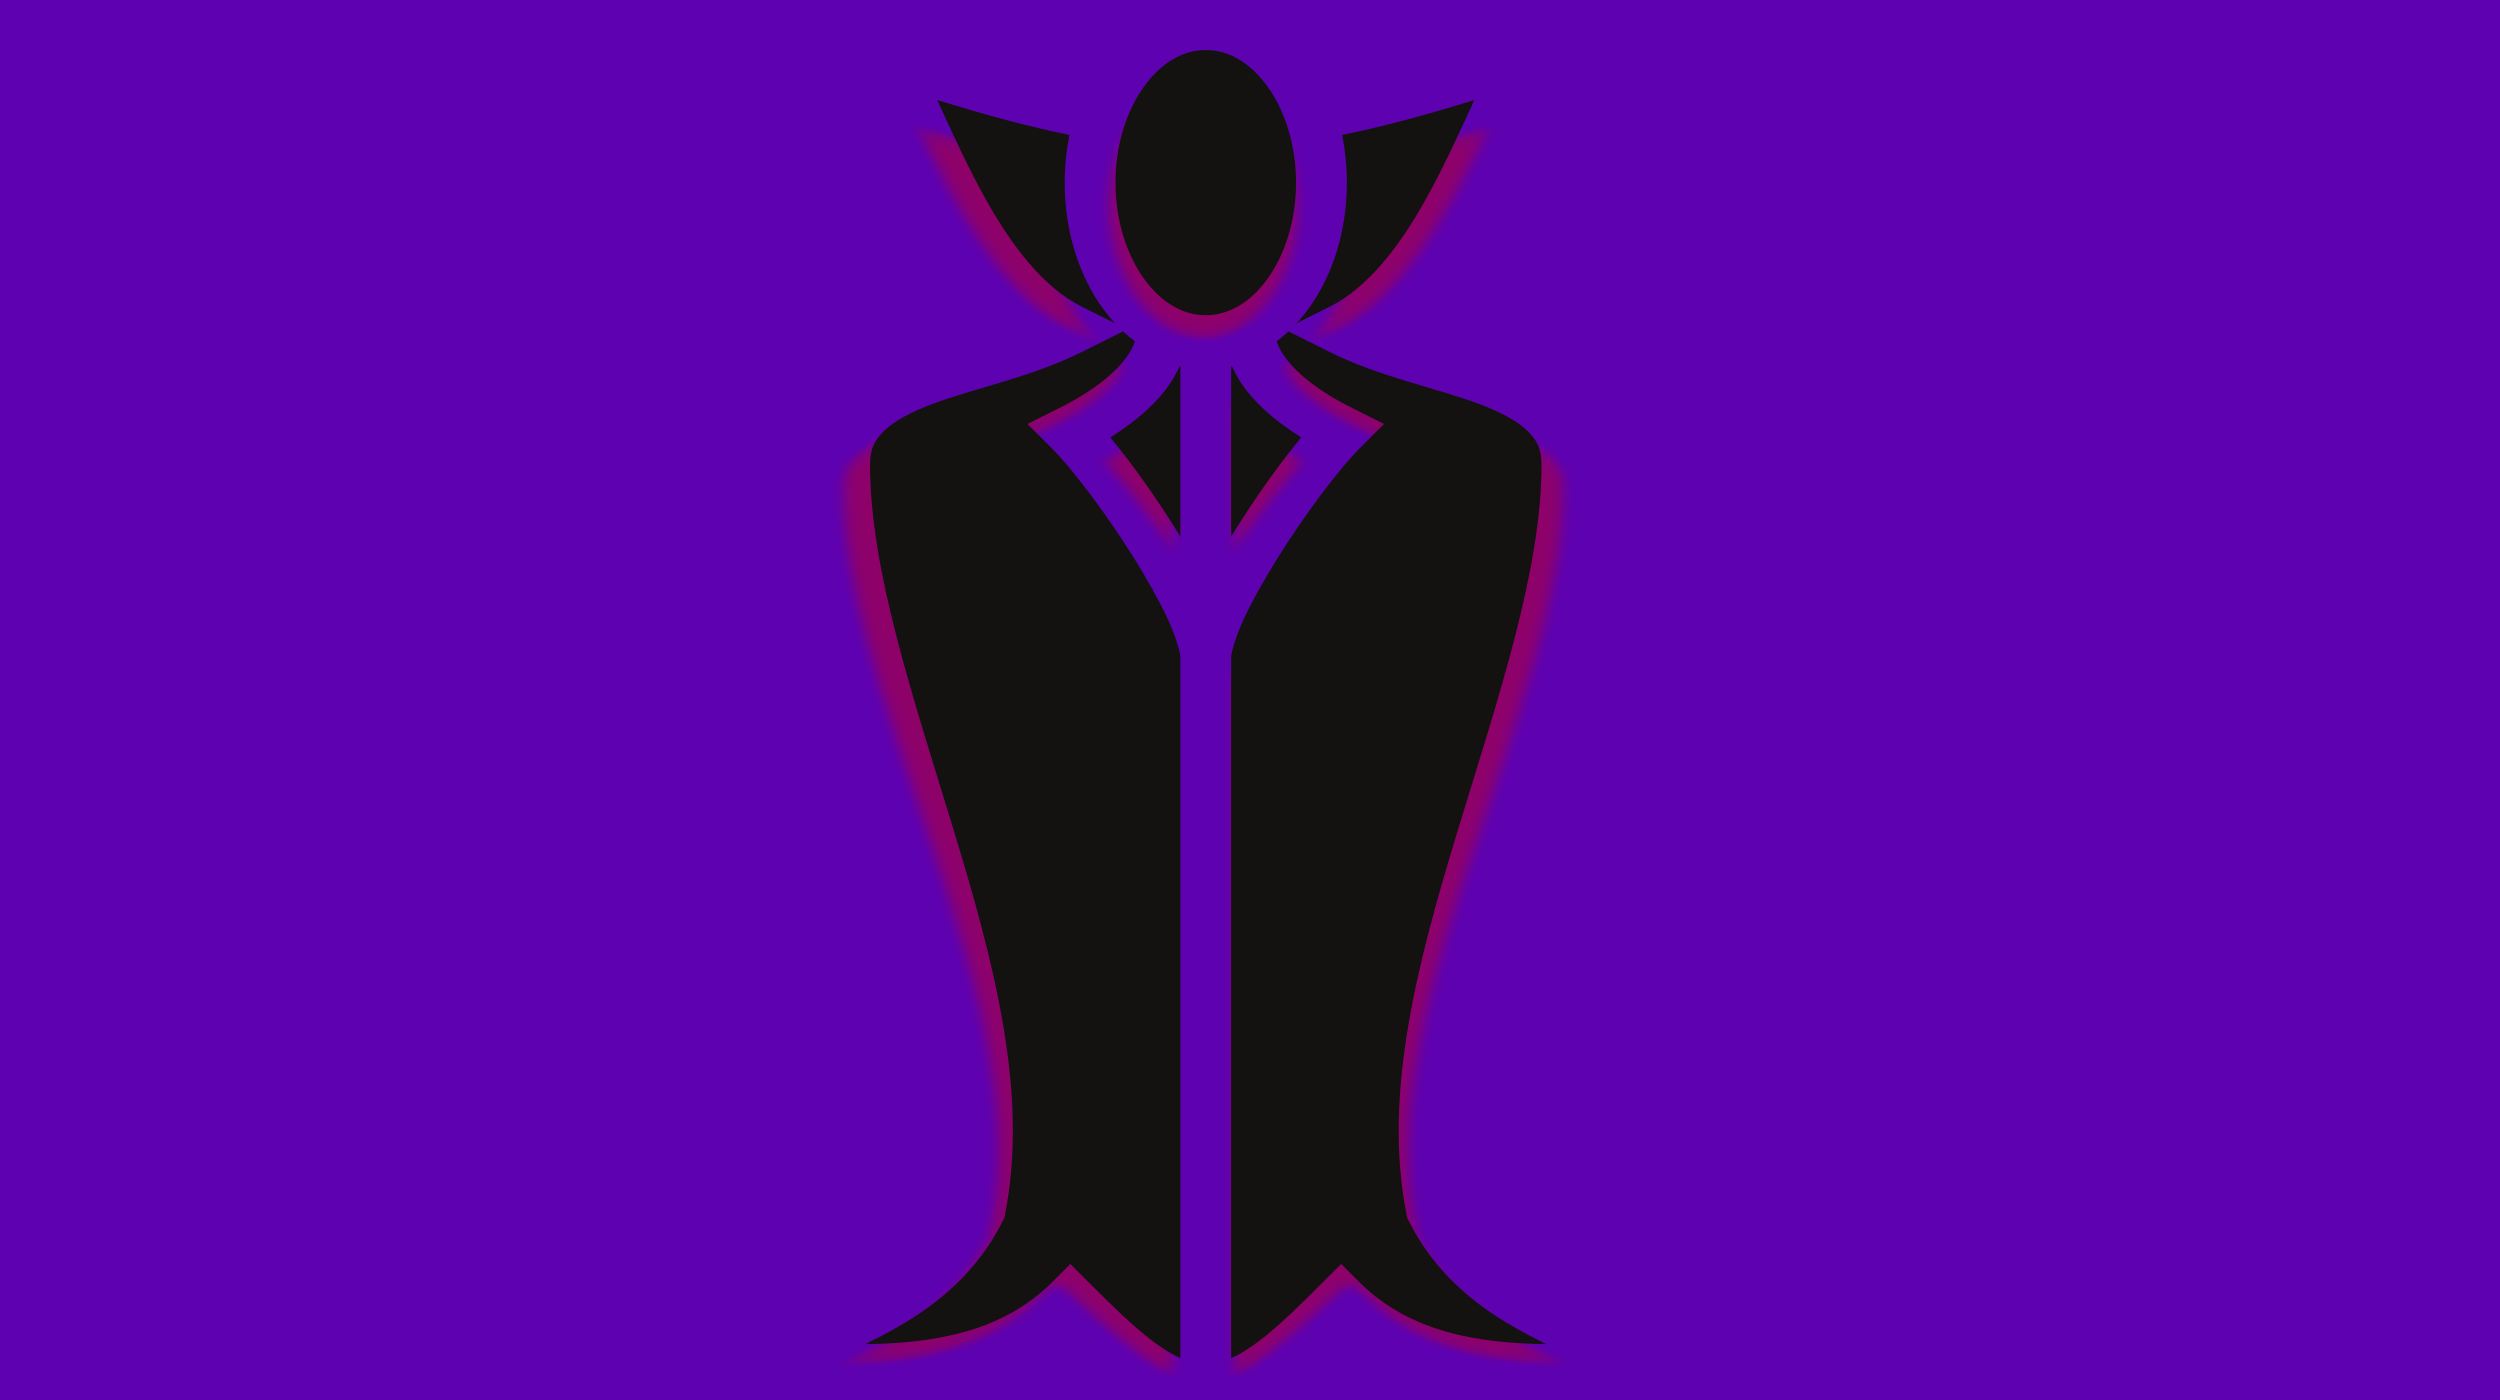
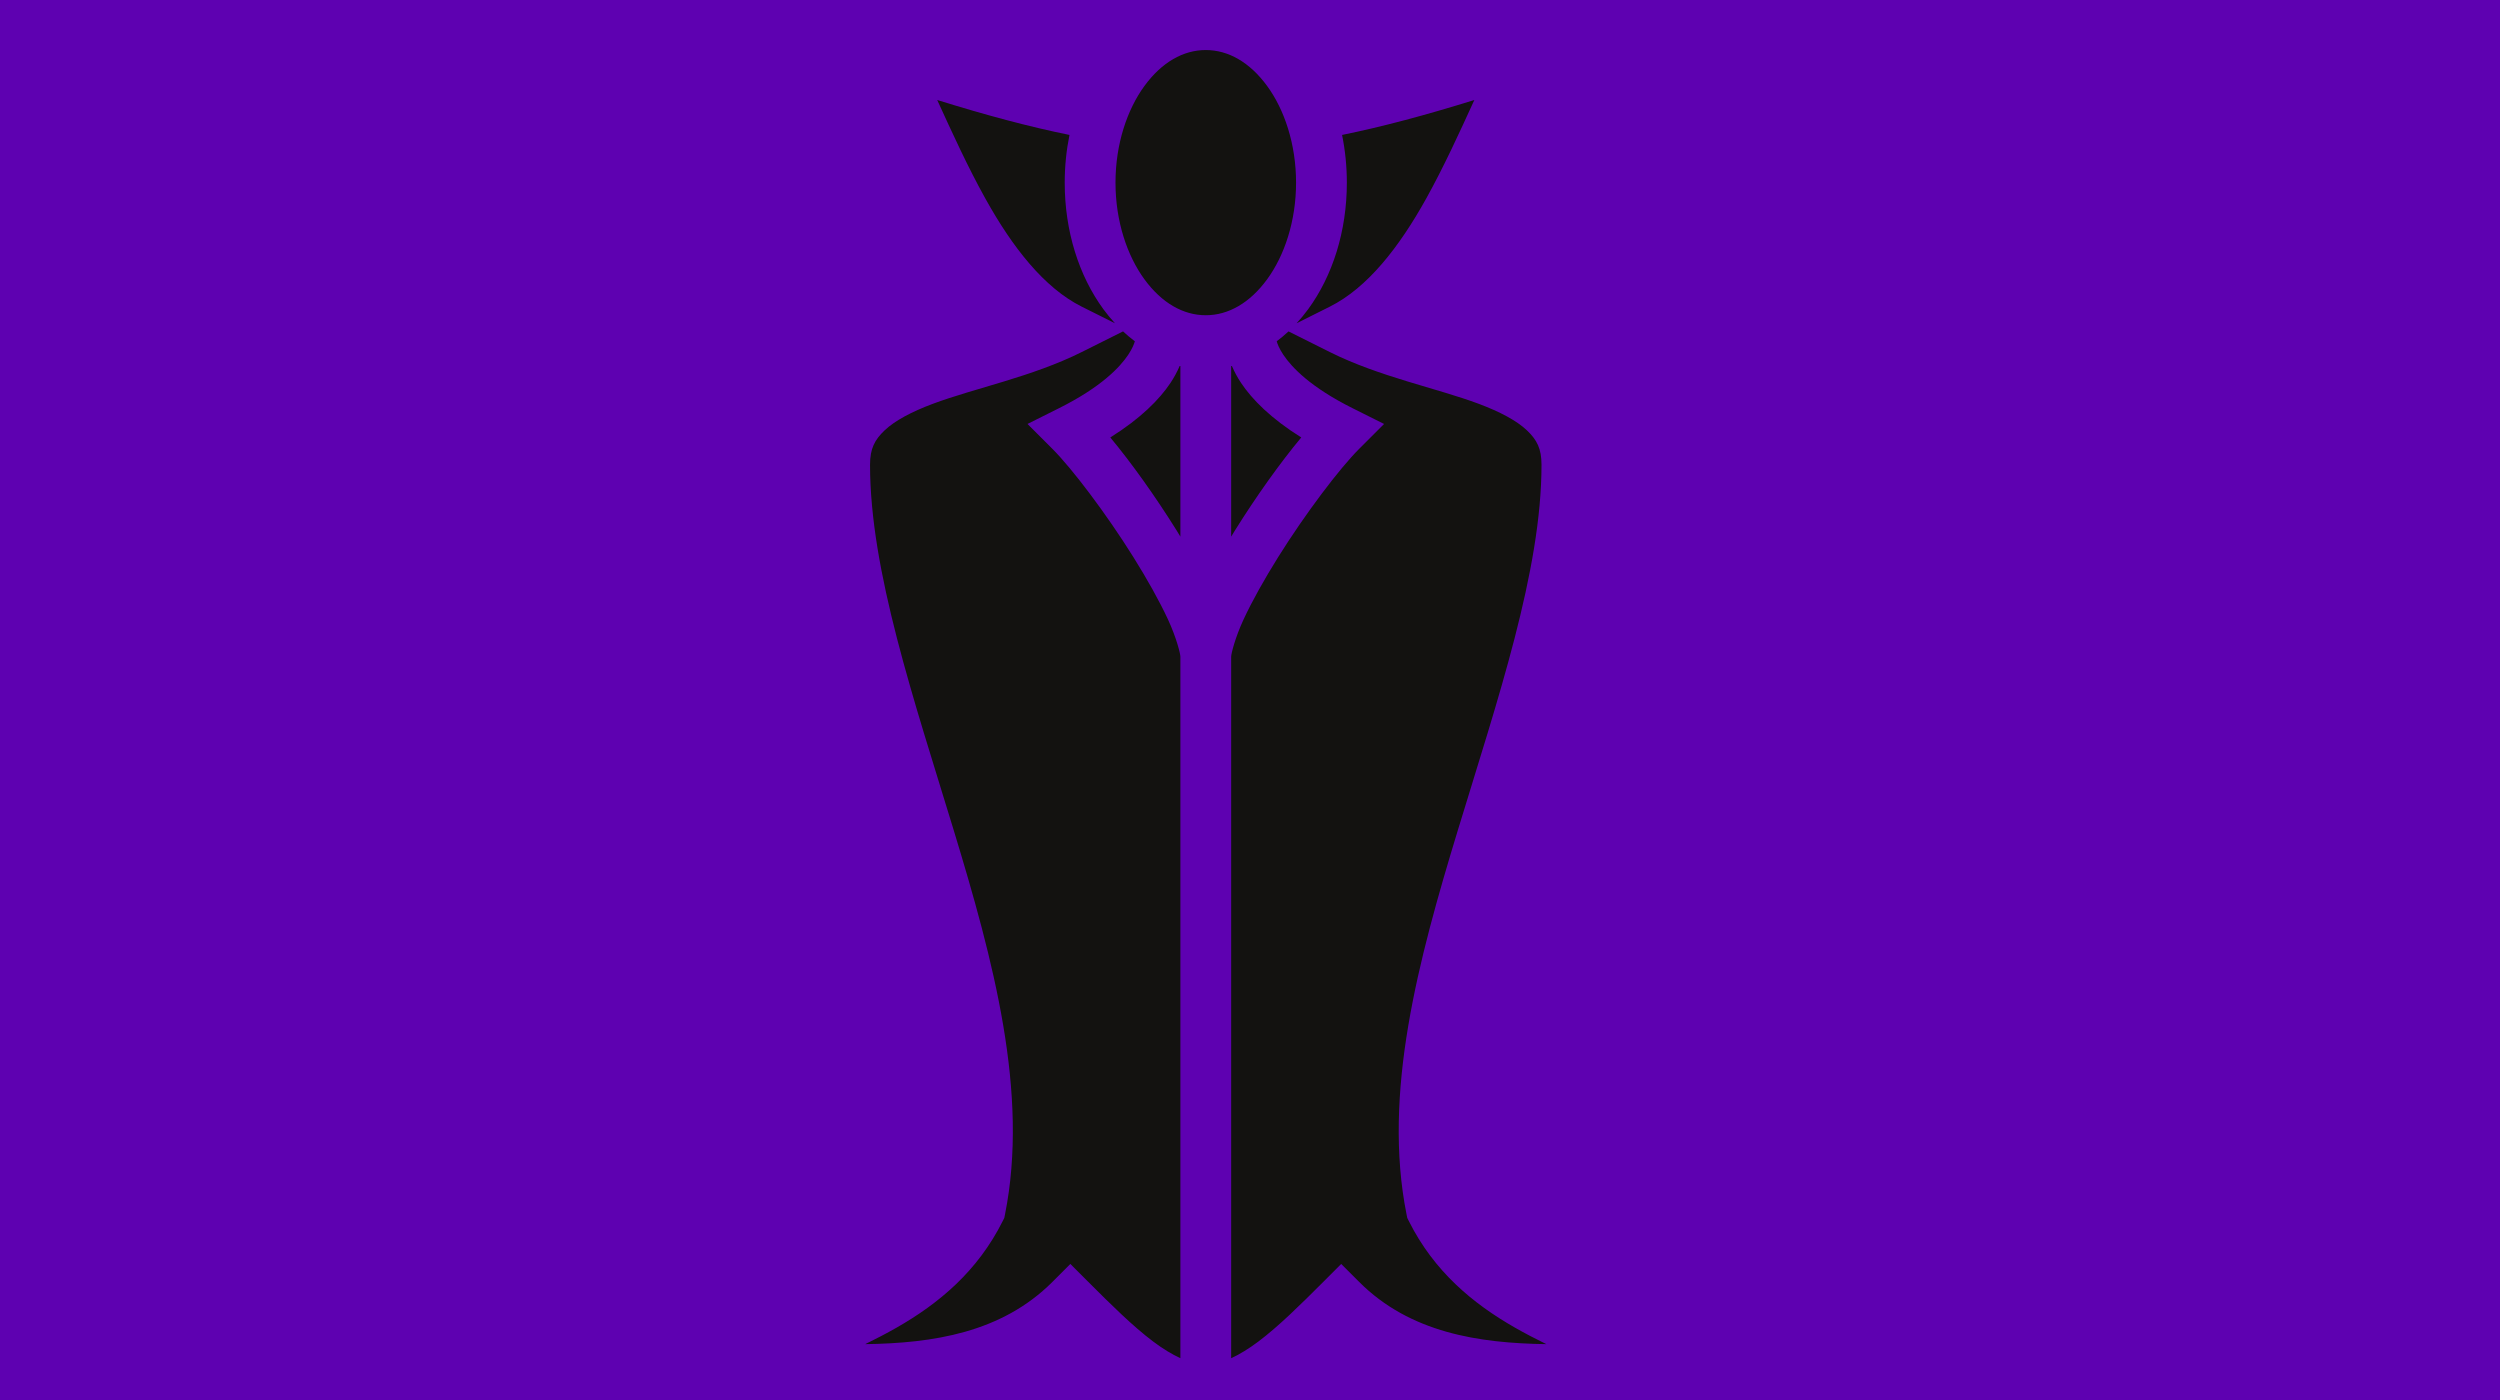
<svg xmlns="http://www.w3.org/2000/svg" viewBox="0 0 1000 560" version="1.1" id="svg8" width="1000" height="560">
  <defs id="defs12">
    <filter style="color-interpolation-filters:sRGB;" id="filter4527">
      <feOffset dy="3" dx="-7.6" id="feOffset4517" />
      <feGaussianBlur stdDeviation="3" result="blur" id="feGaussianBlur4519" />
      <feFlood flood-color="rgb(0,0,0)" flood-opacity="1" result="flood" id="feFlood4521" />
      <feComposite in="flood" in2="SourceGraphic" operator="in" result="composite" id="feComposite4523" />
      <feBlend in="blur" in2="composite" mode="normal" id="feBlend4525" />
    </filter>
    <filter style="color-interpolation-filters:sRGB;" id="filter4565">
      <feGaussianBlur stdDeviation="2 1" result="fbSourceGraphic" id="feGaussianBlur4563" />
      <feColorMatrix result="fbSourceGraphicAlpha" in="fbSourceGraphic" values="0 0 0 -1 0 0 0 0 -1 0 0 0 0 -1 0 0 0 0 1 0" id="feColorMatrix4567" />
      <feGaussianBlur id="feGaussianBlur4569" result="result6" stdDeviation="3" in="fbSourceGraphic" />
      <feColorMatrix id="feColorMatrix4571" values="1 0 0 0 0 0 1 0 0 0 0 0 1 0 0 0 0 0 1 0 " result="result7" in="fbSourceGraphic" />
      <feComposite in2="result7" id="feComposite4573" operator="in" in="result6" />
    </filter>
  </defs>
  <path d="M 0,0 H 1000 V 560 H 0 Z" id="path2" style="fill:#5e01b1;stroke-width:1.462;fill-opacity:1" />
  <g id="g4579" transform="translate(-12)">
-     <g style="fill:#d40000;fill-opacity:0.639;filter:url(#filter4565)" transform="matrix(1.221842,0,0,1.124919,180.558,-2.622649)" id="g6" class="">
-       <path style="fill:#d40000;fill-opacity:0.639" id="path4" d="m 256,29 c -8,0 -15.6,4.345 -21.73,12.719 C 228.139,50.092 224,62.317 224,76 c 0,13.683 4.139,25.908 10.27,34.281 C 240.4,118.655 248,123 256,123 c 8,0 15.6,-4.345 21.73,-12.719 C 283.861,101.908 288,89.683 288,76 288,62.317 283.861,50.092 277.73,41.719 271.6,33.345 264,29 256,29 Z m -95.193,17.709 c 5.36,11.73 10.839,23.721 17.06,34.92 9.615,17.307 20.842,31.662 34.158,38.32 l 11.79,5.895 a 56.89,56.89 0 0 1 -4.069,-4.93 C 211.038,109.02 206,93.244 206,76 c 0,-5.837 0.59,-11.5 1.691,-16.906 -14.322,-2.912 -29.655,-7.03 -46.884,-12.385 z m 190.386,0 c -17.229,5.355 -32.562,9.473 -46.884,12.385 A 84.694,84.694 0 0 1 306,76 c 0,17.245 -5.038,33.02 -13.746,44.914 a 56.89,56.89 0 0 1 -4.068,4.93 l 11.789,-5.895 c 13.316,-6.658 24.543,-21.013 34.158,-38.32 6.221,-11.199 11.7,-23.19 17.06,-34.92 z m -124.523,82.02 -14.645,7.322 c -17.61,8.805 -37.942,12.78 -52.865,18.377 -7.461,2.798 -13.401,5.966 -16.96,9.347 -3.56,3.382 -5.2,6.475 -5.2,12.225 0,37.6 15.54,83.15 29.61,129.379 14.069,46.228 26.816,93.388 18.216,136.387 l -0.238,1.181 -0.537,1.078 c -8.94,17.879 -22.705,29.286 -37.586,37.79 -3.661,2.091 -7.398,4.026 -11.178,5.878 23.968,-0.33 48.317,-4.023 66.35,-22.056 l 6.363,-6.367 6.363,6.366 c 8,8 15.805,15.74 23.037,21.164 3.413,2.56 6.625,4.506 9.6,5.873 V 244 c 0,-1 -1.397,-6.713 -4.414,-13.21 -3.017,-6.498 -7.362,-14.25 -12.219,-22.02 -9.714,-15.543 -21.79,-31.467 -28.73,-38.407 l -8.83,-8.828 11.168,-5.586 c 14.926,-7.463 21.56,-14.477 24.537,-18.941 1.488,-2.232 2.083,-3.851 2.334,-4.73 0.011,-0.041 0.006,-0.01 0.015,-0.044 a 51.013,51.013 0 0 1 -4.191,-3.506 z m 58.66,0 a 51.013,51.013 0 0 1 -4.191,3.505 c 0.01,0.035 0.004,0.003 0.015,0.043 0.251,0.88 0.846,2.499 2.334,4.73 2.976,4.465 9.61,11.479 24.537,18.942 l 11.168,5.586 -8.83,8.828 c -6.94,6.94 -19.016,22.864 -28.73,38.407 -4.857,7.77 -9.204,15.522 -12.22,22.02 C 266.394,237.286 265,243 265,244 v 248.674 c 2.975,-1.367 6.187,-3.313 9.6,-5.873 7.232,-5.424 15.037,-13.164 23.037,-21.164 l 6.363,-6.367 6.363,6.366 c 18.033,18.033 42.382,21.726 66.35,22.056 -3.78,-1.852 -7.517,-3.787 -11.178,-5.879 -14.881,-8.503 -28.647,-19.91 -37.586,-37.789 l -0.537,-1.078 -0.238,-1.181 c -8.6,-42.999 4.147,-90.159 18.217,-136.387 C 359.46,259.15 375,213.6 375,176 c 0,-5.75 -1.64,-8.843 -5.2,-12.225 -3.559,-3.381 -9.499,-6.55 -16.96,-9.347 -14.923,-5.596 -35.255,-9.572 -52.865,-18.377 z M 246.736,141 a 37.331,37.331 0 0 1 -3.248,5.992 c -3.909,5.864 -10.58,12.602 -21.33,19.326 7.528,9.042 15.934,20.847 23.475,32.912 0.47,0.752 0.911,1.496 1.367,2.245 V 141 Z M 265,141 v 60.475 c 0.456,-0.749 0.898,-1.493 1.367,-2.245 7.541,-12.065 15.947,-23.87 23.475,-32.912 -10.75,-6.724 -17.421,-13.462 -21.33,-19.326 A 37.331,37.331 0 0 1 265.264,141 Z" />
-     </g>
+     <g style="fill:#d40000;fill-opacity:0.639;filter:url(#filter4565)" transform="matrix(1.221842,0,0,1.124919,180.558,-2.622649)" id="g6" class="" />
    <g transform="matrix(1.128517,0,0,1.128517,205.4108,-12.71191)" id="g6-3" class="">
      <path style="fill:#131210" id="path4-4" d="m 256,29 c -8,0 -15.6,4.345 -21.73,12.719 C 228.139,50.092 224,62.317 224,76 c 0,13.683 4.139,25.908 10.27,34.281 C 240.4,118.655 248,123 256,123 c 8,0 15.6,-4.345 21.73,-12.719 C 283.861,101.908 288,89.683 288,76 288,62.317 283.861,50.092 277.73,41.719 271.6,33.345 264,29 256,29 Z m -95.193,17.709 c 5.36,11.73 10.839,23.721 17.06,34.92 9.615,17.307 20.842,31.662 34.158,38.32 l 11.79,5.895 a 56.89,56.89 0 0 1 -4.069,-4.93 C 211.038,109.02 206,93.244 206,76 c 0,-5.837 0.59,-11.5 1.691,-16.906 -14.322,-2.912 -29.655,-7.03 -46.884,-12.385 z m 190.386,0 c -17.229,5.355 -32.562,9.473 -46.884,12.385 A 84.694,84.694 0 0 1 306,76 c 0,17.245 -5.038,33.02 -13.746,44.914 a 56.89,56.89 0 0 1 -4.068,4.93 l 11.789,-5.895 c 13.316,-6.658 24.543,-21.013 34.158,-38.32 6.221,-11.199 11.7,-23.19 17.06,-34.92 z m -124.523,82.02 -14.645,7.322 c -17.61,8.805 -37.942,12.78 -52.865,18.377 -7.461,2.798 -13.401,5.966 -16.96,9.347 -3.56,3.382 -5.2,6.475 -5.2,12.225 0,37.6 15.54,83.15 29.61,129.379 14.069,46.228 26.816,93.388 18.216,136.387 l -0.238,1.181 -0.537,1.078 c -8.94,17.879 -22.705,29.286 -37.586,37.79 -3.661,2.091 -7.398,4.026 -11.178,5.878 23.968,-0.33 48.317,-4.023 66.35,-22.056 l 6.363,-6.367 6.363,6.366 c 8,8 15.805,15.74 23.037,21.164 3.413,2.56 6.625,4.506 9.6,5.873 V 244 c 0,-1 -1.397,-6.713 -4.414,-13.21 -3.017,-6.498 -7.362,-14.25 -12.219,-22.02 -9.714,-15.543 -21.79,-31.467 -28.73,-38.407 l -8.83,-8.828 11.168,-5.586 c 14.926,-7.463 21.56,-14.477 24.537,-18.941 1.488,-2.232 2.083,-3.851 2.334,-4.73 0.011,-0.041 0.006,-0.01 0.015,-0.044 a 51.013,51.013 0 0 1 -4.191,-3.506 z m 58.66,0 a 51.013,51.013 0 0 1 -4.191,3.505 c 0.01,0.035 0.004,0.003 0.015,0.043 0.251,0.88 0.846,2.499 2.334,4.73 2.976,4.465 9.61,11.479 24.537,18.942 l 11.168,5.586 -8.83,8.828 c -6.94,6.94 -19.016,22.864 -28.73,38.407 -4.857,7.77 -9.204,15.522 -12.22,22.02 C 266.394,237.286 265,243 265,244 v 248.674 c 2.975,-1.367 6.187,-3.313 9.6,-5.873 7.232,-5.424 15.037,-13.164 23.037,-21.164 l 6.363,-6.367 6.363,6.366 c 18.033,18.033 42.382,21.726 66.35,22.056 -3.78,-1.852 -7.517,-3.787 -11.178,-5.879 -14.881,-8.503 -28.647,-19.91 -37.586,-37.789 l -0.537,-1.078 -0.238,-1.181 c -8.6,-42.999 4.147,-90.159 18.217,-136.387 C 359.46,259.15 375,213.6 375,176 c 0,-5.75 -1.64,-8.843 -5.2,-12.225 -3.559,-3.381 -9.499,-6.55 -16.96,-9.347 -14.923,-5.596 -35.255,-9.572 -52.865,-18.377 z M 246.736,141 a 37.331,37.331 0 0 1 -3.248,5.992 c -3.909,5.864 -10.58,12.602 -21.33,19.326 7.528,9.042 15.934,20.847 23.475,32.912 0.47,0.752 0.911,1.496 1.367,2.245 V 141 Z M 265,141 v 60.475 c 0.456,-0.749 0.898,-1.493 1.367,-2.245 7.541,-12.065 15.947,-23.87 23.475,-32.912 -10.75,-6.724 -17.421,-13.462 -21.33,-19.326 A 37.331,37.331 0 0 1 265.264,141 Z" />
    </g>
  </g>
</svg>
